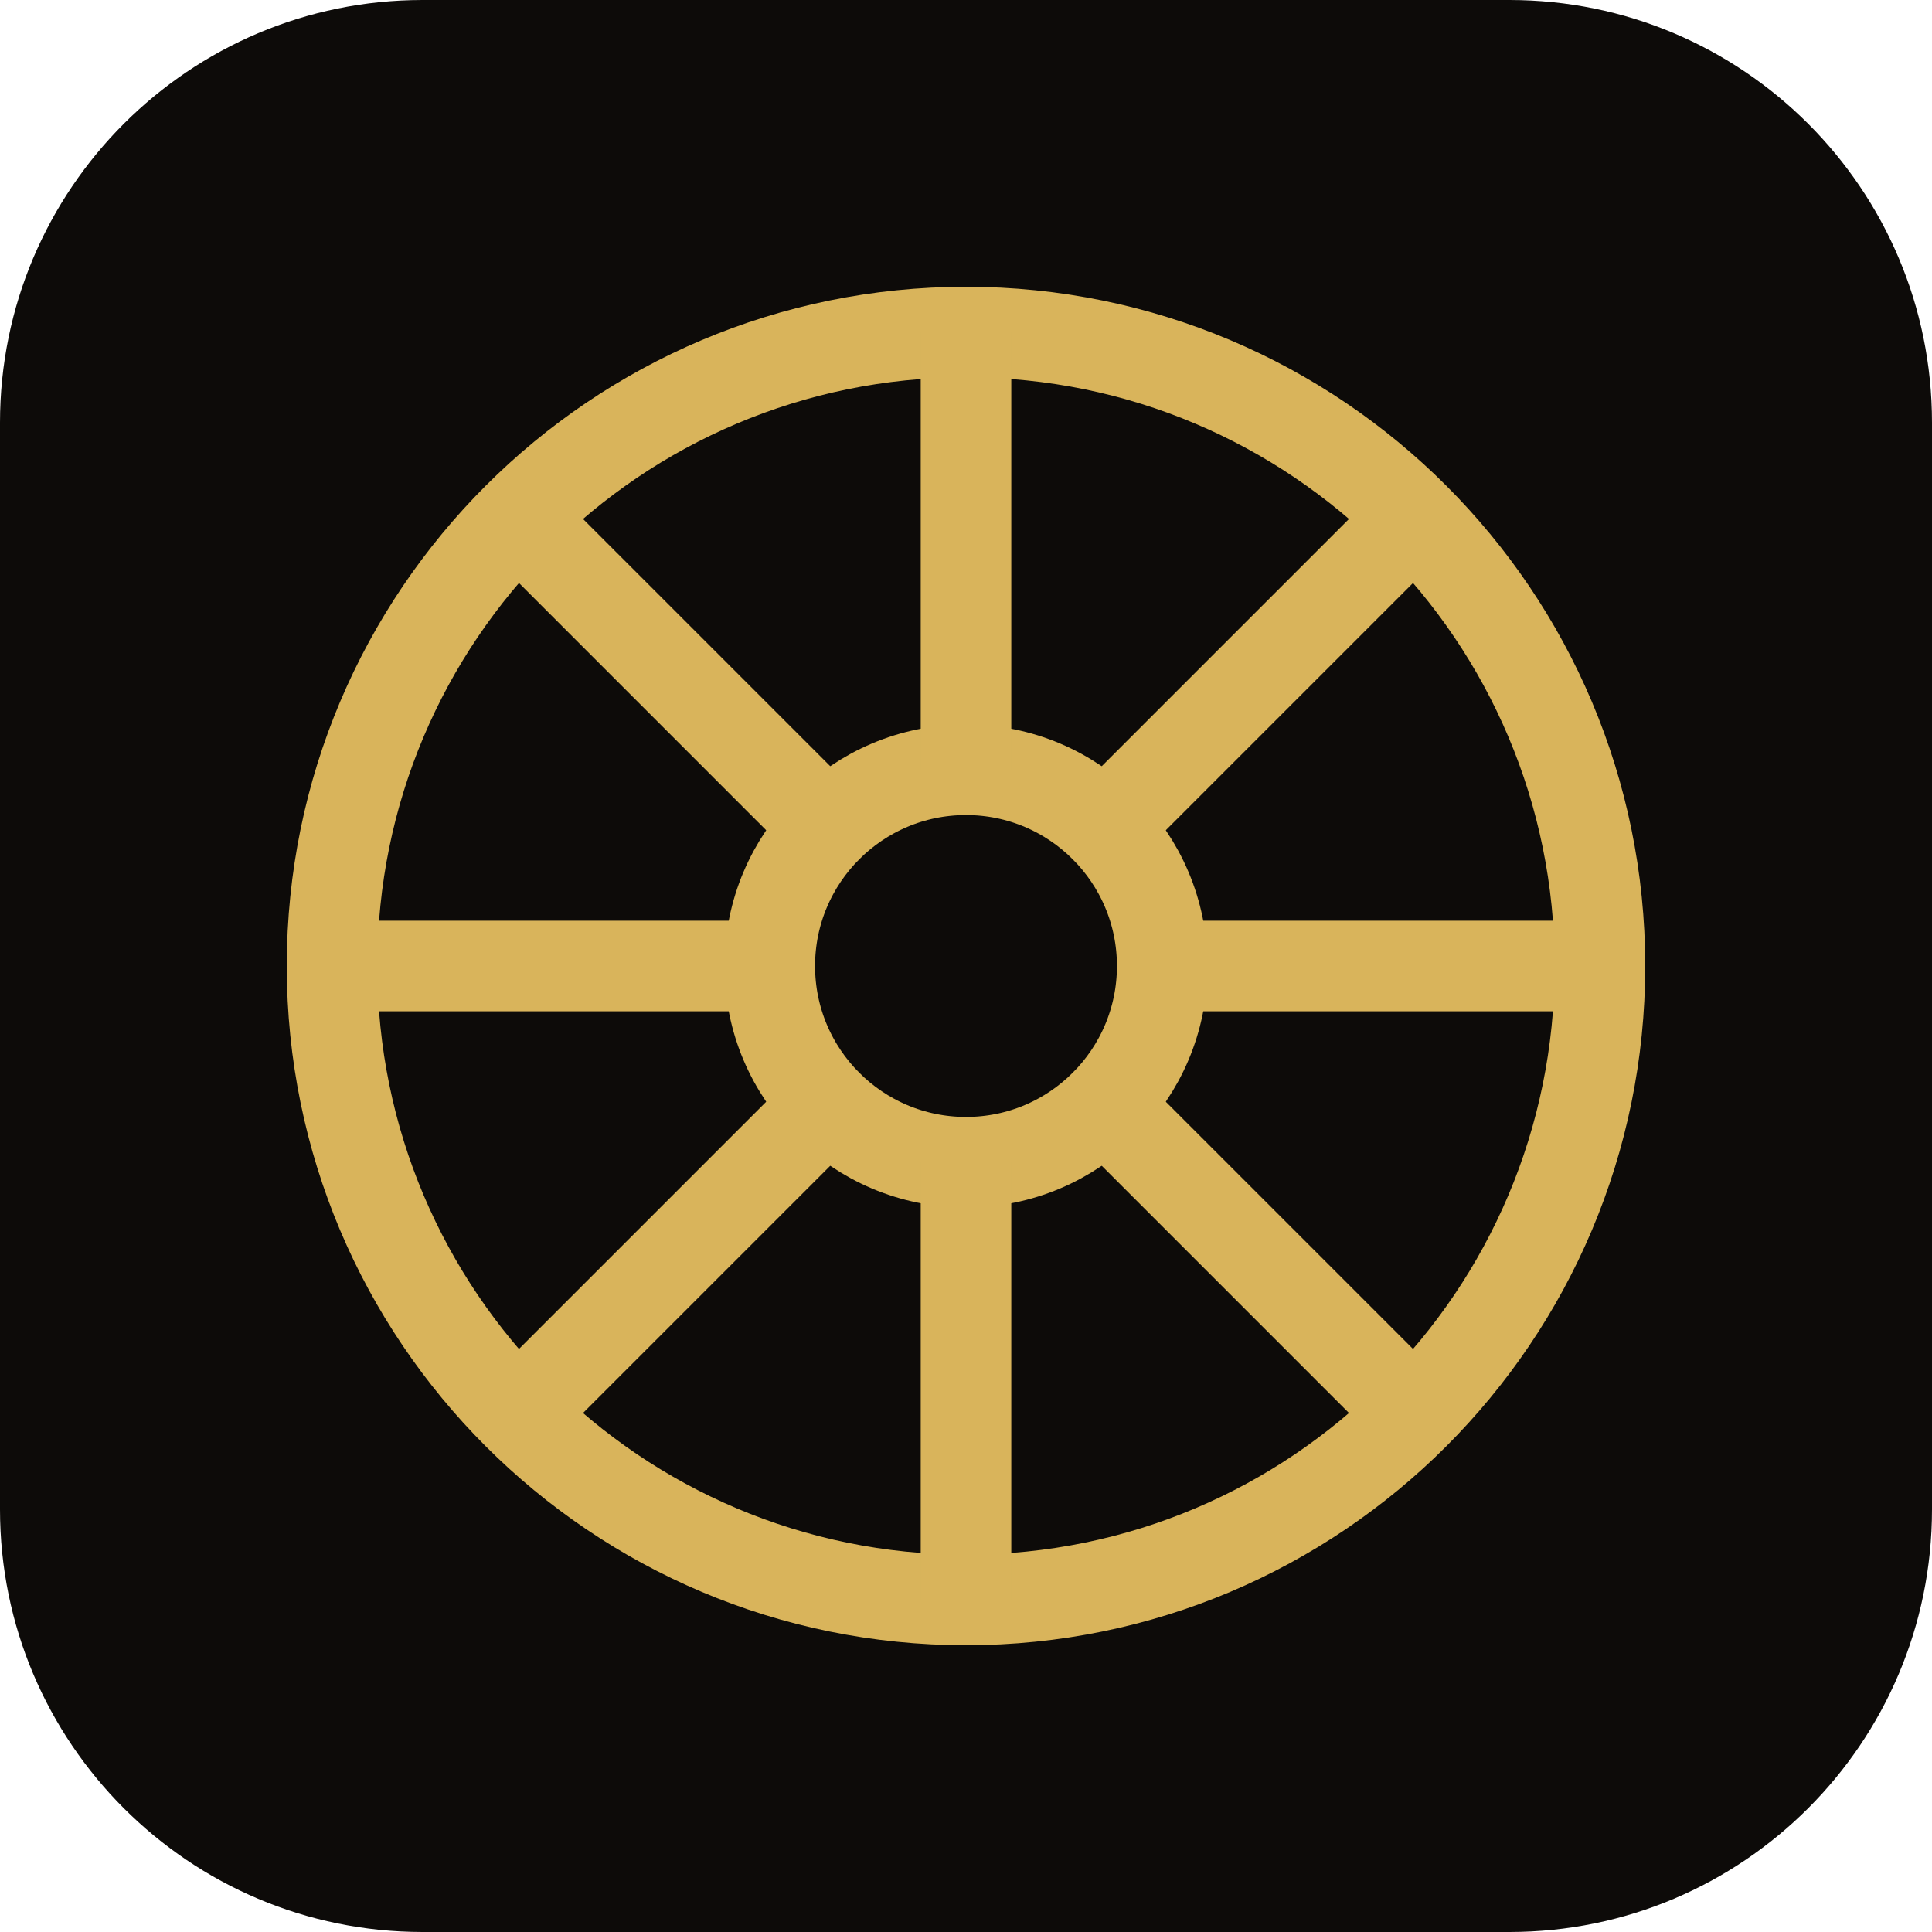
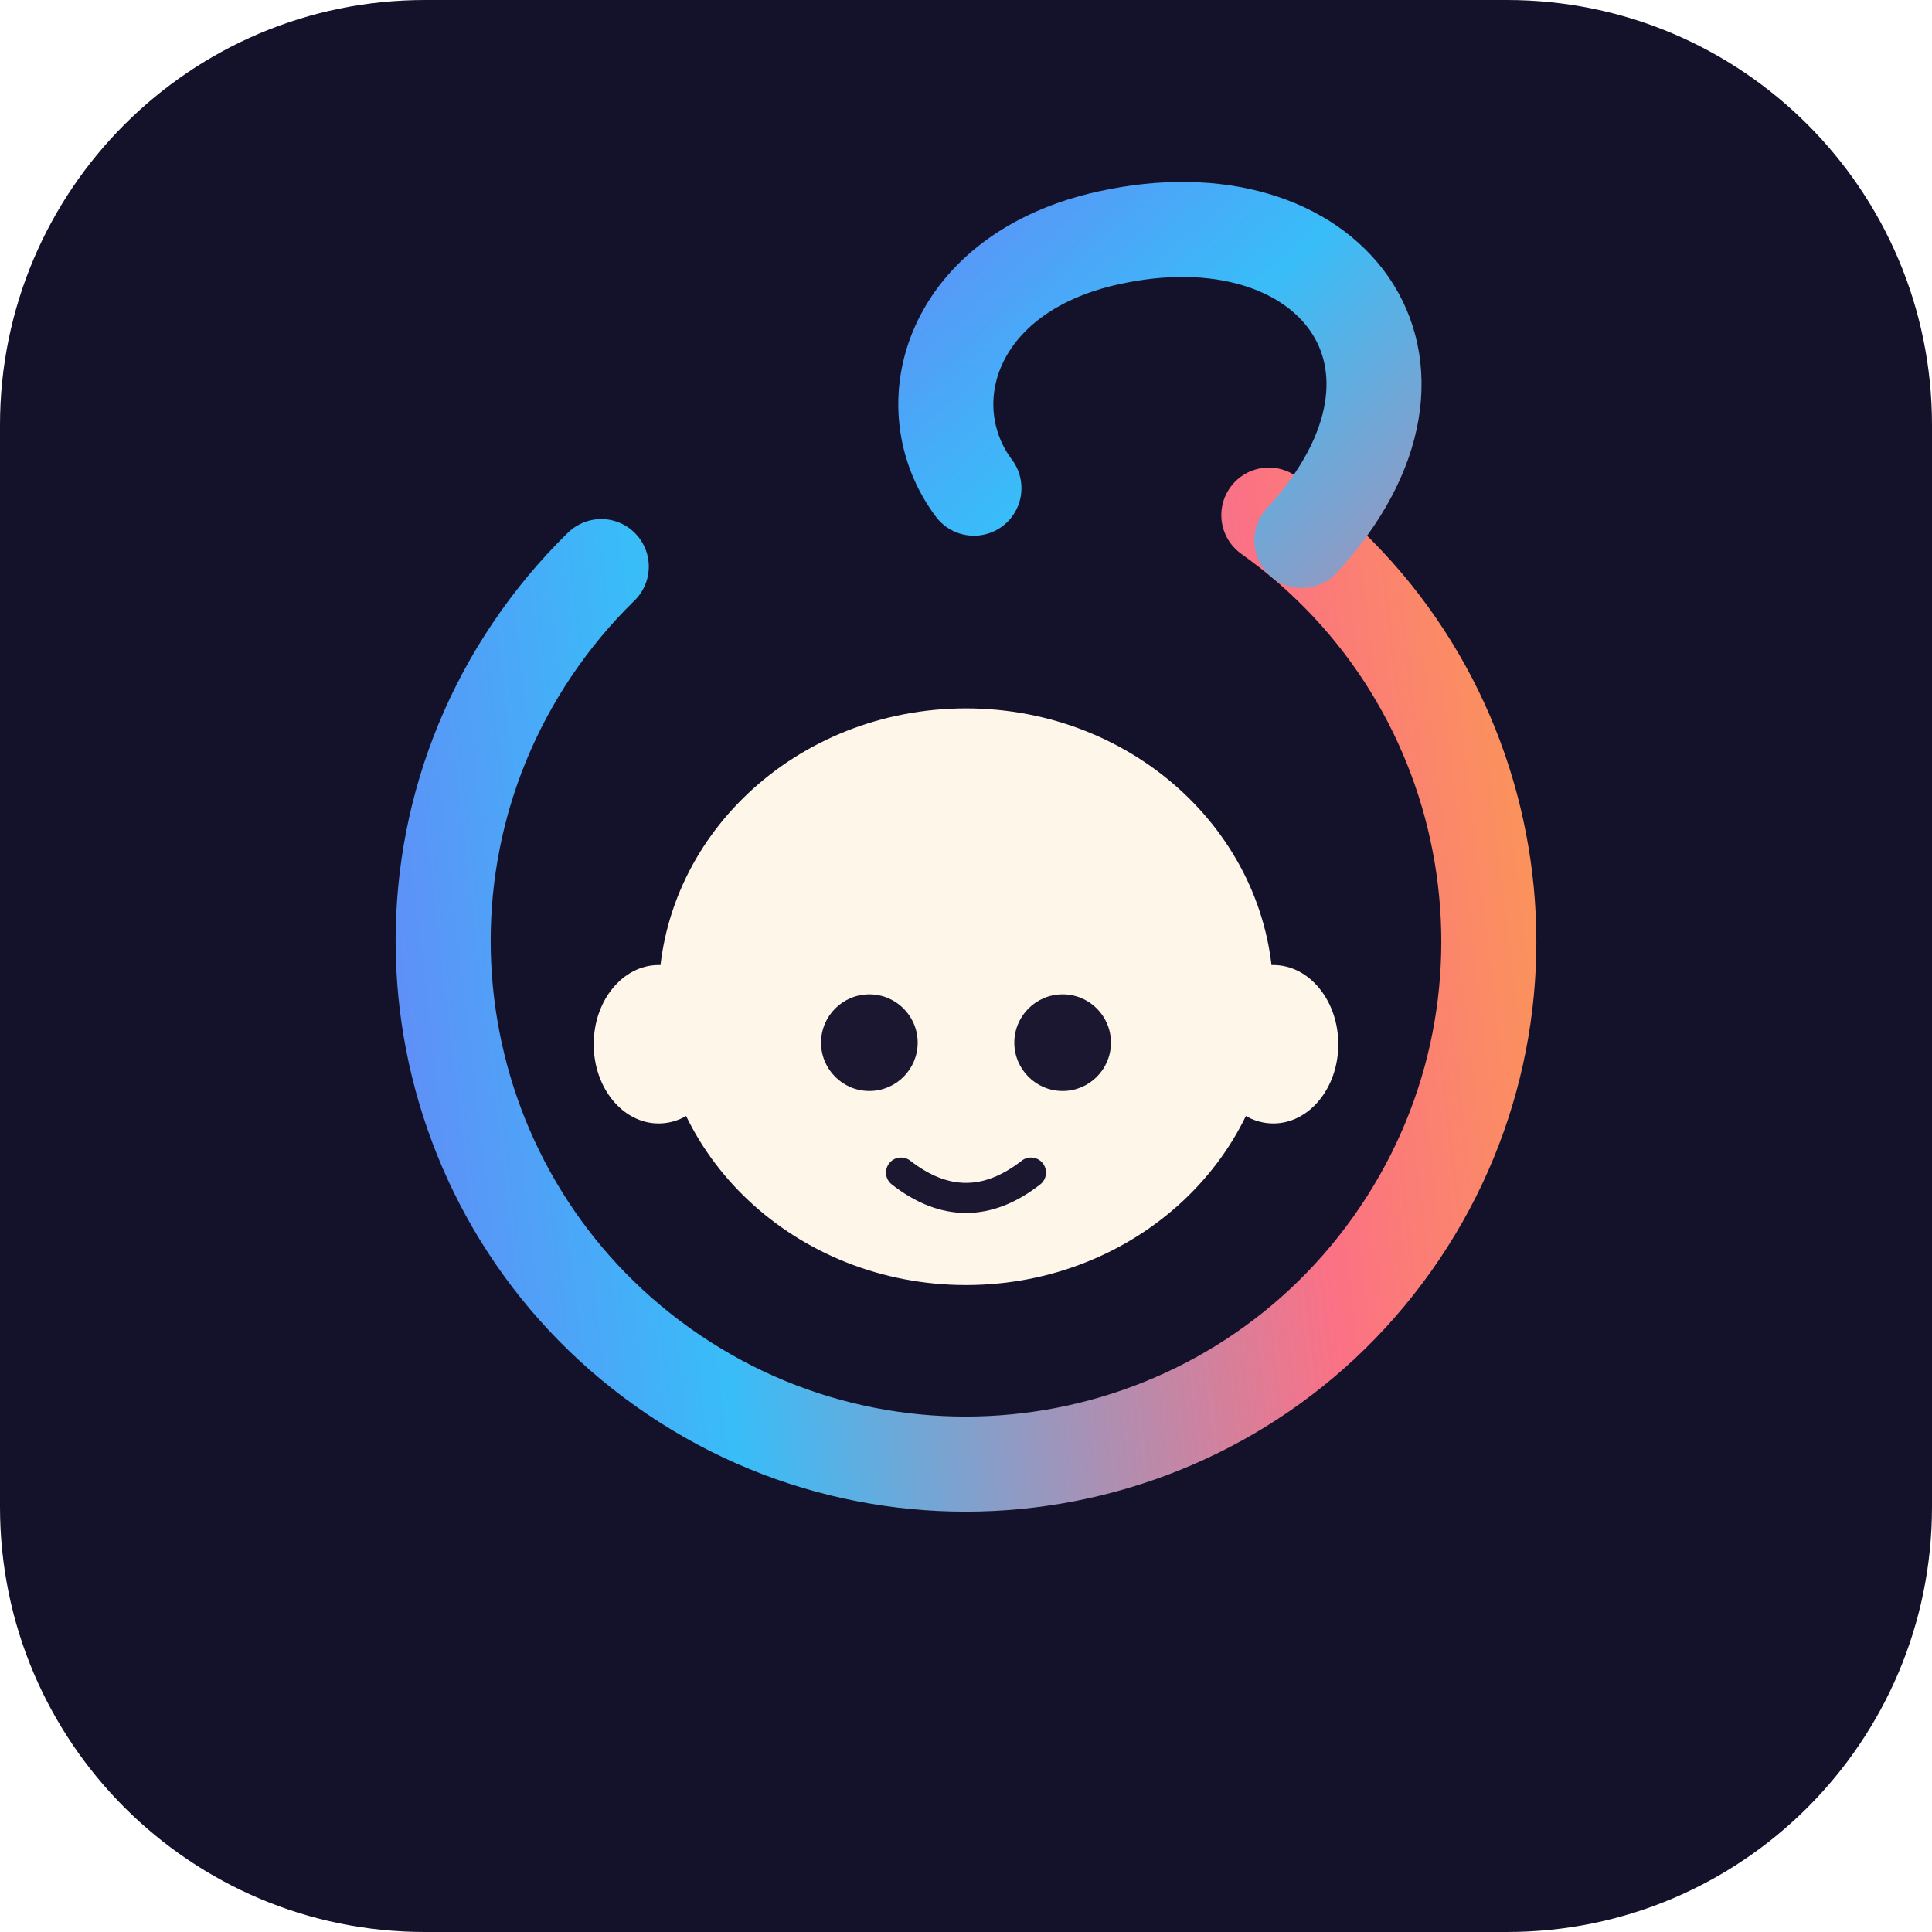
- <svg xmlns="http://www.w3.org/2000/svg" viewBox="0 0 64 64">
-   <rect width="64" height="64" rx="14" fill="#0D0B09" />
-   <g stroke="#D9B45B" stroke-width="3" fill="none" stroke-linecap="round">
-     <circle cx="32" cy="32" r="21" />
-     <circle cx="32" cy="32" r="6.5" />
-     <path d="M32 11v14.5M32 38.5V53M11 32h14.5M38.5 32H53M17.2 17.2l10.2 10.2M36.6 36.6l10.2 10.2M46.8 17.2L36.6 27.4M27.4 36.6L17.2 46.8" />
+ <svg xmlns="http://www.w3.org/2000/svg" viewBox="0 0 100 100">
+   <rect width="100" height="100" rx="22" fill="#14122B" />
+   <defs>
+     <linearGradient id="a" gradientUnits="userSpaceOnUse" x1="12" y1="6" x2="88" y2="90">
+       <stop offset="0" stop-color="#8B5CF6" />
+       <stop offset="0.34" stop-color="#38BDF8" />
+       <stop offset="0.68" stop-color="#FB7185" />
+       <stop offset="1" stop-color="#FBBF24" />
+     </linearGradient>
+   </defs>
+   <g transform="translate(50 52) scale(0.82) translate(-50 -52)">
+     <g transform="rotate(-90 50 48)">
+       <circle cx="50" cy="48" r="33" fill="none" stroke="url(#a)" stroke-width="6" stroke-linecap="round" stroke-dasharray="161.5 207.3" transform="rotate(35.4 50 48)" />
+     </g>
+     <path d="M71.2 22.7 C81.5 11.5 73 0.5 59 3.6 C49 5.8 46.6 14.2 50.5 19.4" fill="none" stroke="url(#a)" stroke-width="6" stroke-linecap="round" />
+     <ellipse cx="30.6" cy="54.5" rx="4.1" ry="5" fill="#FDF6E9" />
+     <ellipse cx="69.4" cy="54.5" rx="4.1" ry="5" fill="#FDF6E9" />
+     <ellipse cx="50" cy="51.5" rx="19.4" ry="18.2" fill="#FDF6E9" />
+     <circle cx="43.9" cy="54.4" r="3.05" fill="#1B1730" />
+     <circle cx="56.1" cy="54.4" r="3.05" fill="#1B1730" />
+     <path d="M45.9 62.6 Q50 65.8 54.1 62.6" fill="none" stroke="#1B1730" stroke-width="1.9" stroke-linecap="round" />
  </g>
</svg>
